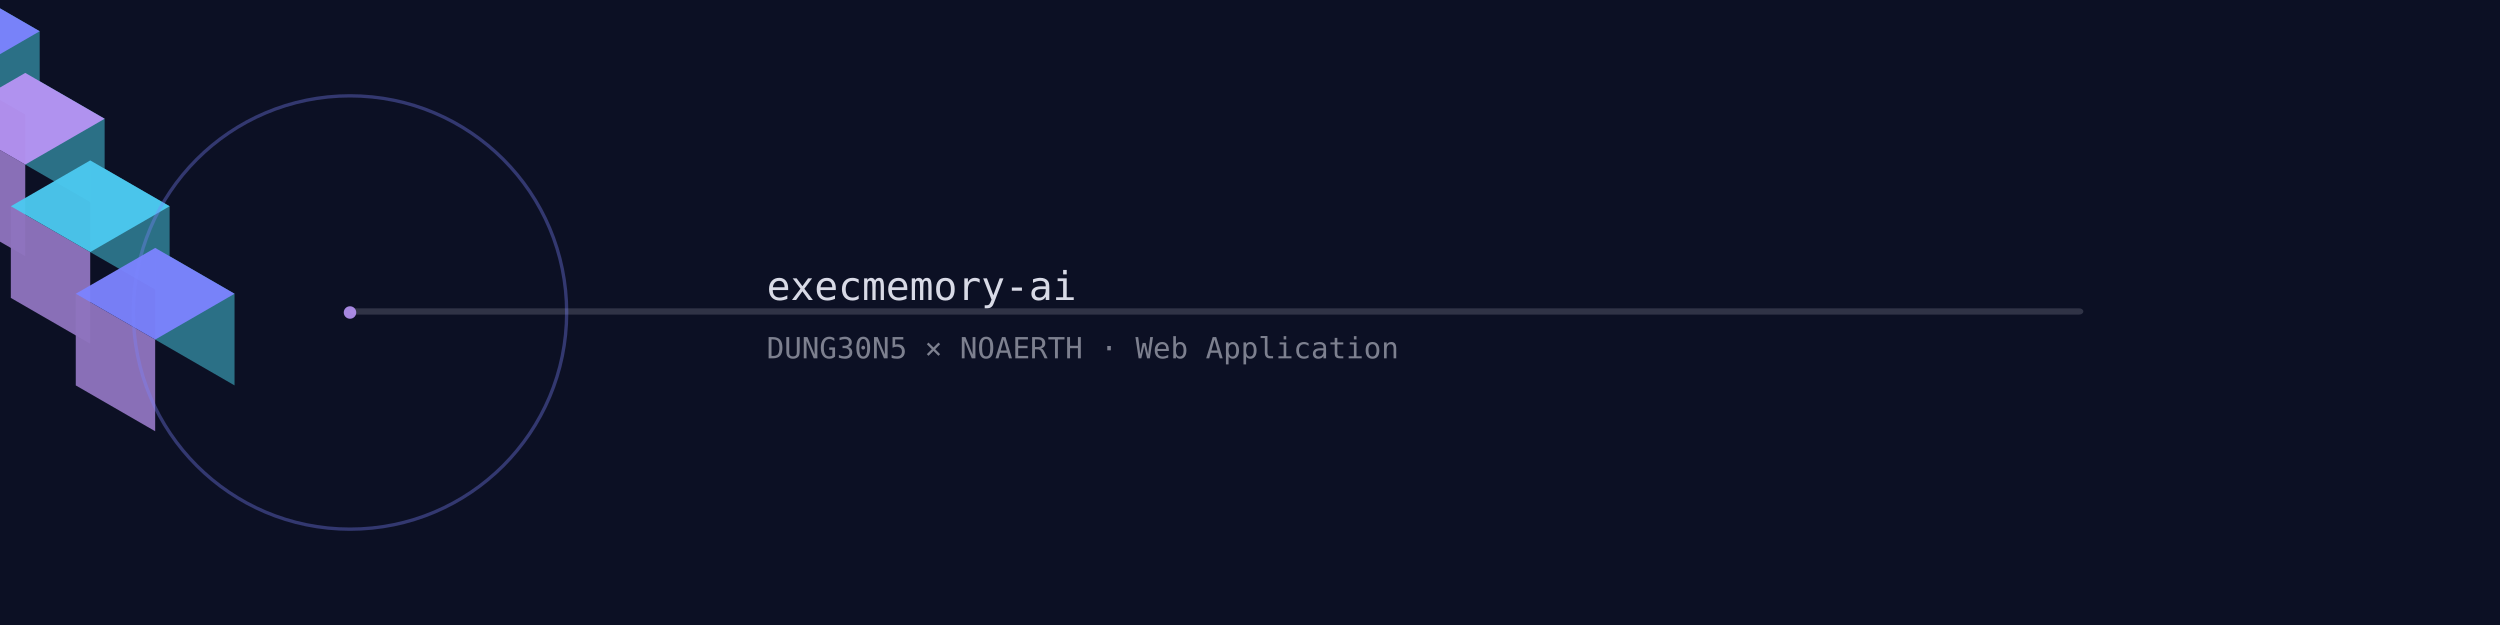
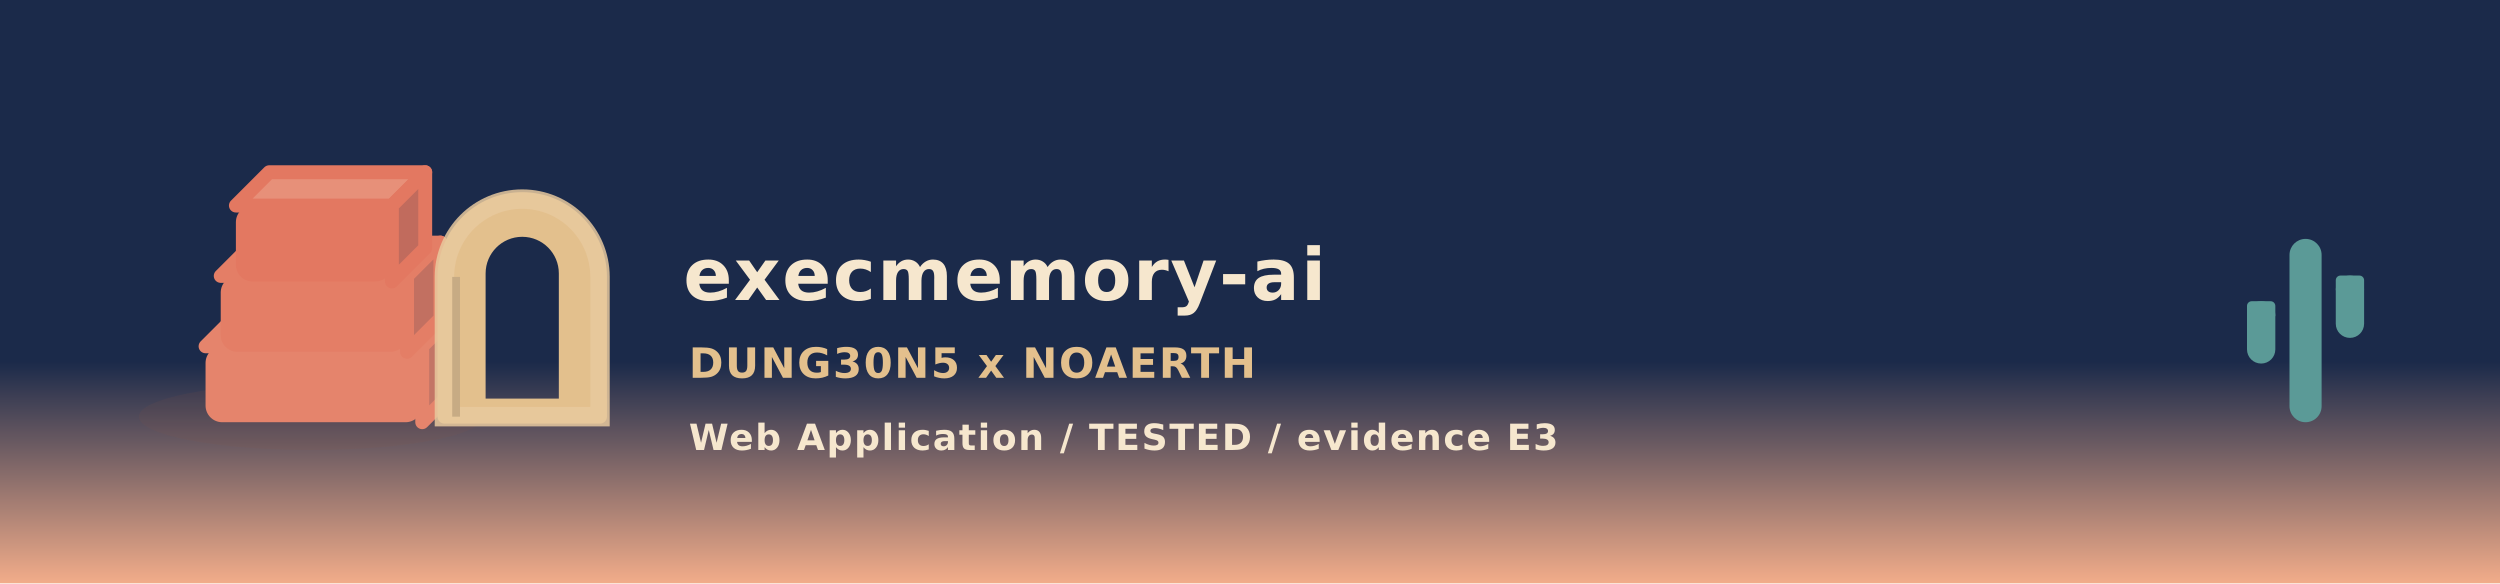
- <svg xmlns="http://www.w3.org/2000/svg" viewBox="0 0 1200 300" width="1200" height="300" role="img" aria-label="execmemory-ai identity object">
-   <rect width="1200" height="300" fill="#0c1024" />
-   <defs>
-     <linearGradient id="gft" x1="0" y1="0" x2="1" y2="1">
-       <stop offset="0%" stop-color="#7c83ff" />
-       <stop offset="100%" stop-color="#b794f4" />
-     </linearGradient>
-   </defs>
-   <rect x="168.00" y="148.00" width="832.00" height="3.00" rx="2.00" fill="rgba(238,240,251,0.160)" opacity="1.00" />
-   <polygon points="-19.05,37.00 19.05,59.00 19.05,15.00 -19.05,-7.00" fill="#2c758b" opacity="0.95" />
-   <polygon points="-57.16,59.00 -19.05,81.00 -19.05,37.00 -57.16,15.00" fill="#8f73be" opacity="0.95" />
-   <polygon points="-19.05,-7.00 19.05,15.00 -19.05,37.00 -57.16,15.00" fill="#7c83ff" opacity="0.95" />
-   <polygon points="12.12,79.00 50.23,101.00 50.23,57.00 12.12,35.00" fill="#2c758b" opacity="0.95" />
-   <polygon points="-25.98,101.00 12.12,123.00 12.12,79.00 -25.98,57.00" fill="#8f73be" opacity="0.95" />
-   <polygon points="12.12,35.00 50.23,57.00 12.12,79.00 -25.98,57.00" fill="#b794f4" opacity="0.95" />
-   <polygon points="43.30,121.00 81.41,143.00 81.41,99.00 43.30,77.00" fill="#2c758b" opacity="0.95" />
-   <polygon points="5.20,143.00 43.30,165.00 43.30,121.00 5.20,99.00" fill="#8f73be" opacity="0.95" />
-   <polygon points="43.30,77.00 81.41,99.00 43.30,121.00 5.20,99.00" fill="#4cc9f0" opacity="0.95" />
-   <polygon points="74.48,163.00 112.58,185.00 112.58,141.00 74.48,119.00" fill="#2c758b" opacity="0.95" />
-   <polygon points="36.37,185.00 74.48,207.00 74.48,163.00 36.37,141.00" fill="#8f73be" opacity="0.95" />
-   <polygon points="74.48,119.00 112.58,141.00 74.48,163.00 36.37,141.00" fill="#7c83ff" opacity="0.95" />
+ <svg xmlns="http://www.w3.org/2000/svg" width="900" height="210" viewBox="0 0 900 210" role="img" aria-label="execmemory-ai - identity object">
+   <linearGradient id="skyf" x1="0" y1="0" x2="0" y2="1">
+     <stop offset="0" stop-color="#1b2a4a" />
+     <stop offset="0.62" stop-color="#1b2a4a" />
+     <stop offset="1" stop-color="#f3ad8a" />
+   </linearGradient>
+   <rect width="900" height="210" fill="url(#skyf)" />
+   <rect x="0" y="352" width="900" height="-142" fill="#e3c08d" />
+   <rect x="0" y="352" width="900" height="3" fill="#e6c596" />
+   <ellipse cx="112" cy="150" rx="62" ry="12" fill="rgba(138,90,68,0.11)" />
  <g>
-     <circle cx="168.00" cy="150.00" r="104.00" fill="none" stroke="rgba(124,131,255,0.350)" stroke-width="1.60" opacity="1.00" />
-     <animate attributeName="opacity" values="0.25;1.0;0.25" dur="16.3s" begin="0s" repeatCount="indefinite" />
+     <path d="M74,124.67 L152,124.67 L164,112.67 L86,112.67 Z" fill="#e99a82" stroke="#e5846c" stroke-width="5" stroke-linejoin="round" />
+     <path d="M152,124.67 L164,112.67 L164,140 L152,152 Z" fill="#c37566" stroke="#e5846c" stroke-width="5" stroke-linejoin="round" />
+     <rect x="74" y="124.67" width="78" height="27.33" rx="6" fill="#e5846c" />
+     <path d="M79.46,99.33 L146.54,99.33 L158.54,87.33 L91.46,87.33 Z" fill="#e8957d" stroke="#e47e66" stroke-width="5" stroke-linejoin="round" />
+     <path d="M146.54,99.33 L158.54,87.33 L158.54,114.67 L146.54,126.67 Z" fill="#c27061" stroke="#e47e66" stroke-width="5" stroke-linejoin="round" />
+     <rect x="79.46" y="99.33" width="67.08" height="27.33" rx="6" fill="#e47e66" />
+     <path d="M84.92,74 L141.08,74 L153.08,62 L96.92,62 Z" fill="#e79079" stroke="#e37861" stroke-width="5" stroke-linejoin="round" />
+     <path d="M141.08,74 L153.08,62 L153.08,89.33 L141.08,101.33 Z" fill="#c16b5d" stroke="#e37861" stroke-width="5" stroke-linejoin="round" />
+     <rect x="84.92" y="74" width="56.16" height="27.33" rx="6" fill="#e37861" />
+     <animate attributeName="opacity" values="0.72;1;0.72" dur="6s" begin="0s" repeatCount="indefinite" />
  </g>
-   <circle cx="168" cy="150" r="3" fill="rgba(183,148,244,0.900)">
-     <animate attributeName="opacity" values="0.35;0.95;0.35" dur="16.3s" begin="0s" repeatCount="indefinite" />
-   </circle>
-   <text x="368" y="144" font-family="ui-monospace,Menlo,monospace" font-size="19" fill="rgba(238,240,251,0.900)">execmemory-ai</text>
-   <text x="368" y="172" font-family="ui-monospace,Menlo,monospace" font-size="14" fill="rgba(238,240,251,0.500)">DUNG30N5 × NOAERTH · Web Application</text>
+   <path d="M160,150 L160,99.68 A28,28 0 0 1 216,99.68 L216,150 Z M172.32,146 L172.32,98.43 A15.68,15.68 0 0 1 203.68,98.43 L203.68,146 Z" fill="#e3c08d" fill-rule="evenodd" stroke="#e3c08d" stroke-width="5" stroke-linejoin="round" />
+   <path d="M160,150 L160,99.68 A28,28 0 0 1 216,99.68 L216,150 Z" fill="none" stroke="#e8c99d" stroke-width="7" stroke-linecap="round" opacity="0.85" />
+   <rect x="162.8" y="99.68" width="2.8" height="50.32" fill="#c7ab84" />
+   <text x="246" y="108" font-family="Verdana,DejaVu Sans,sans-serif" font-size="26" font-weight="700" letter-spacing="0.6" fill="#f6e7ce" text-anchor="start">execmemory-ai</text>
+   <text x="248" y="136" font-family="Verdana,DejaVu Sans,sans-serif" font-size="15" font-weight="700" letter-spacing="0.6" fill="#e3c08d" text-anchor="start">DUNG30N5 x NOAERTH</text>
+   <text x="248" y="162" font-family="Verdana,DejaVu Sans,sans-serif" font-size="13" font-weight="700" letter-spacing="0.6" fill="#f6e7ce" text-anchor="start">Web Application  /  TESTED  /  evidence E3</text>
+   <rect x="824.22" y="86" width="11.56" height="66" rx="5.78" fill="#5b9a97" />
+   <rect x="808.92" y="108.44" width="10.2" height="22.44" rx="5.1" fill="#5b9a97" />
+   <rect x="808.92" y="108.44" width="10.2" height="6.6" rx="1.7" fill="#5b9a97" />
+   <rect x="840.88" y="99.2" width="10.2" height="22.44" rx="5.1" fill="#5b9a97" />
+   <rect x="840.88" y="99.2" width="10.2" height="6.6" rx="1.7" fill="#5b9a97" />
</svg>
